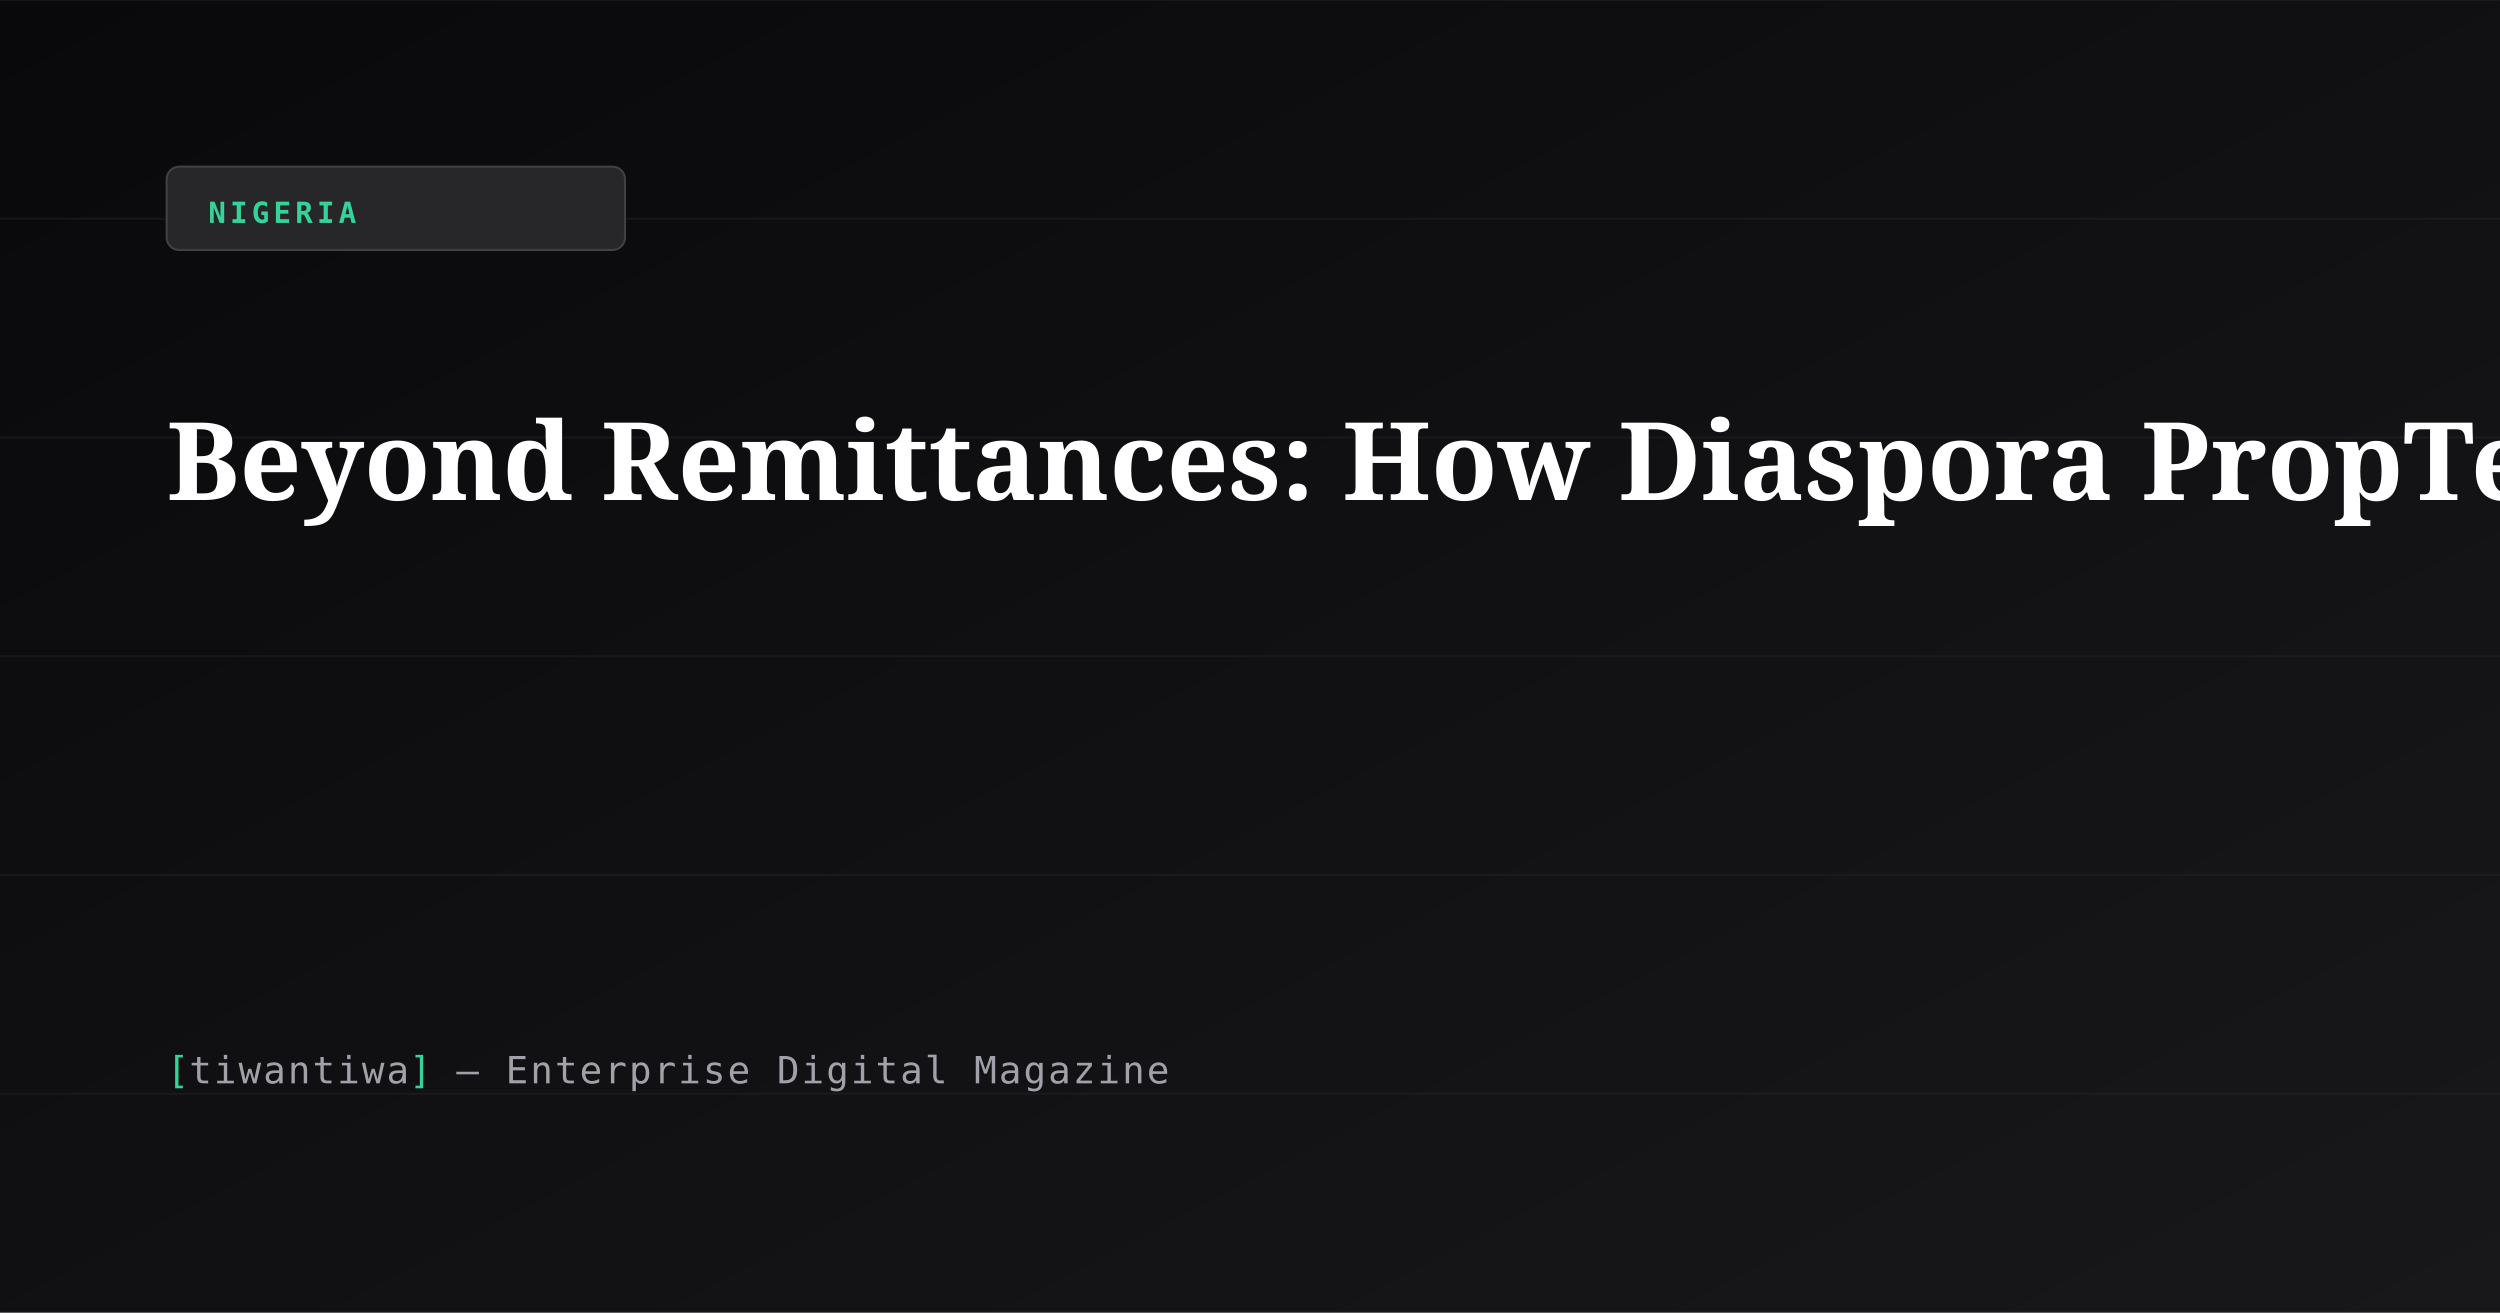
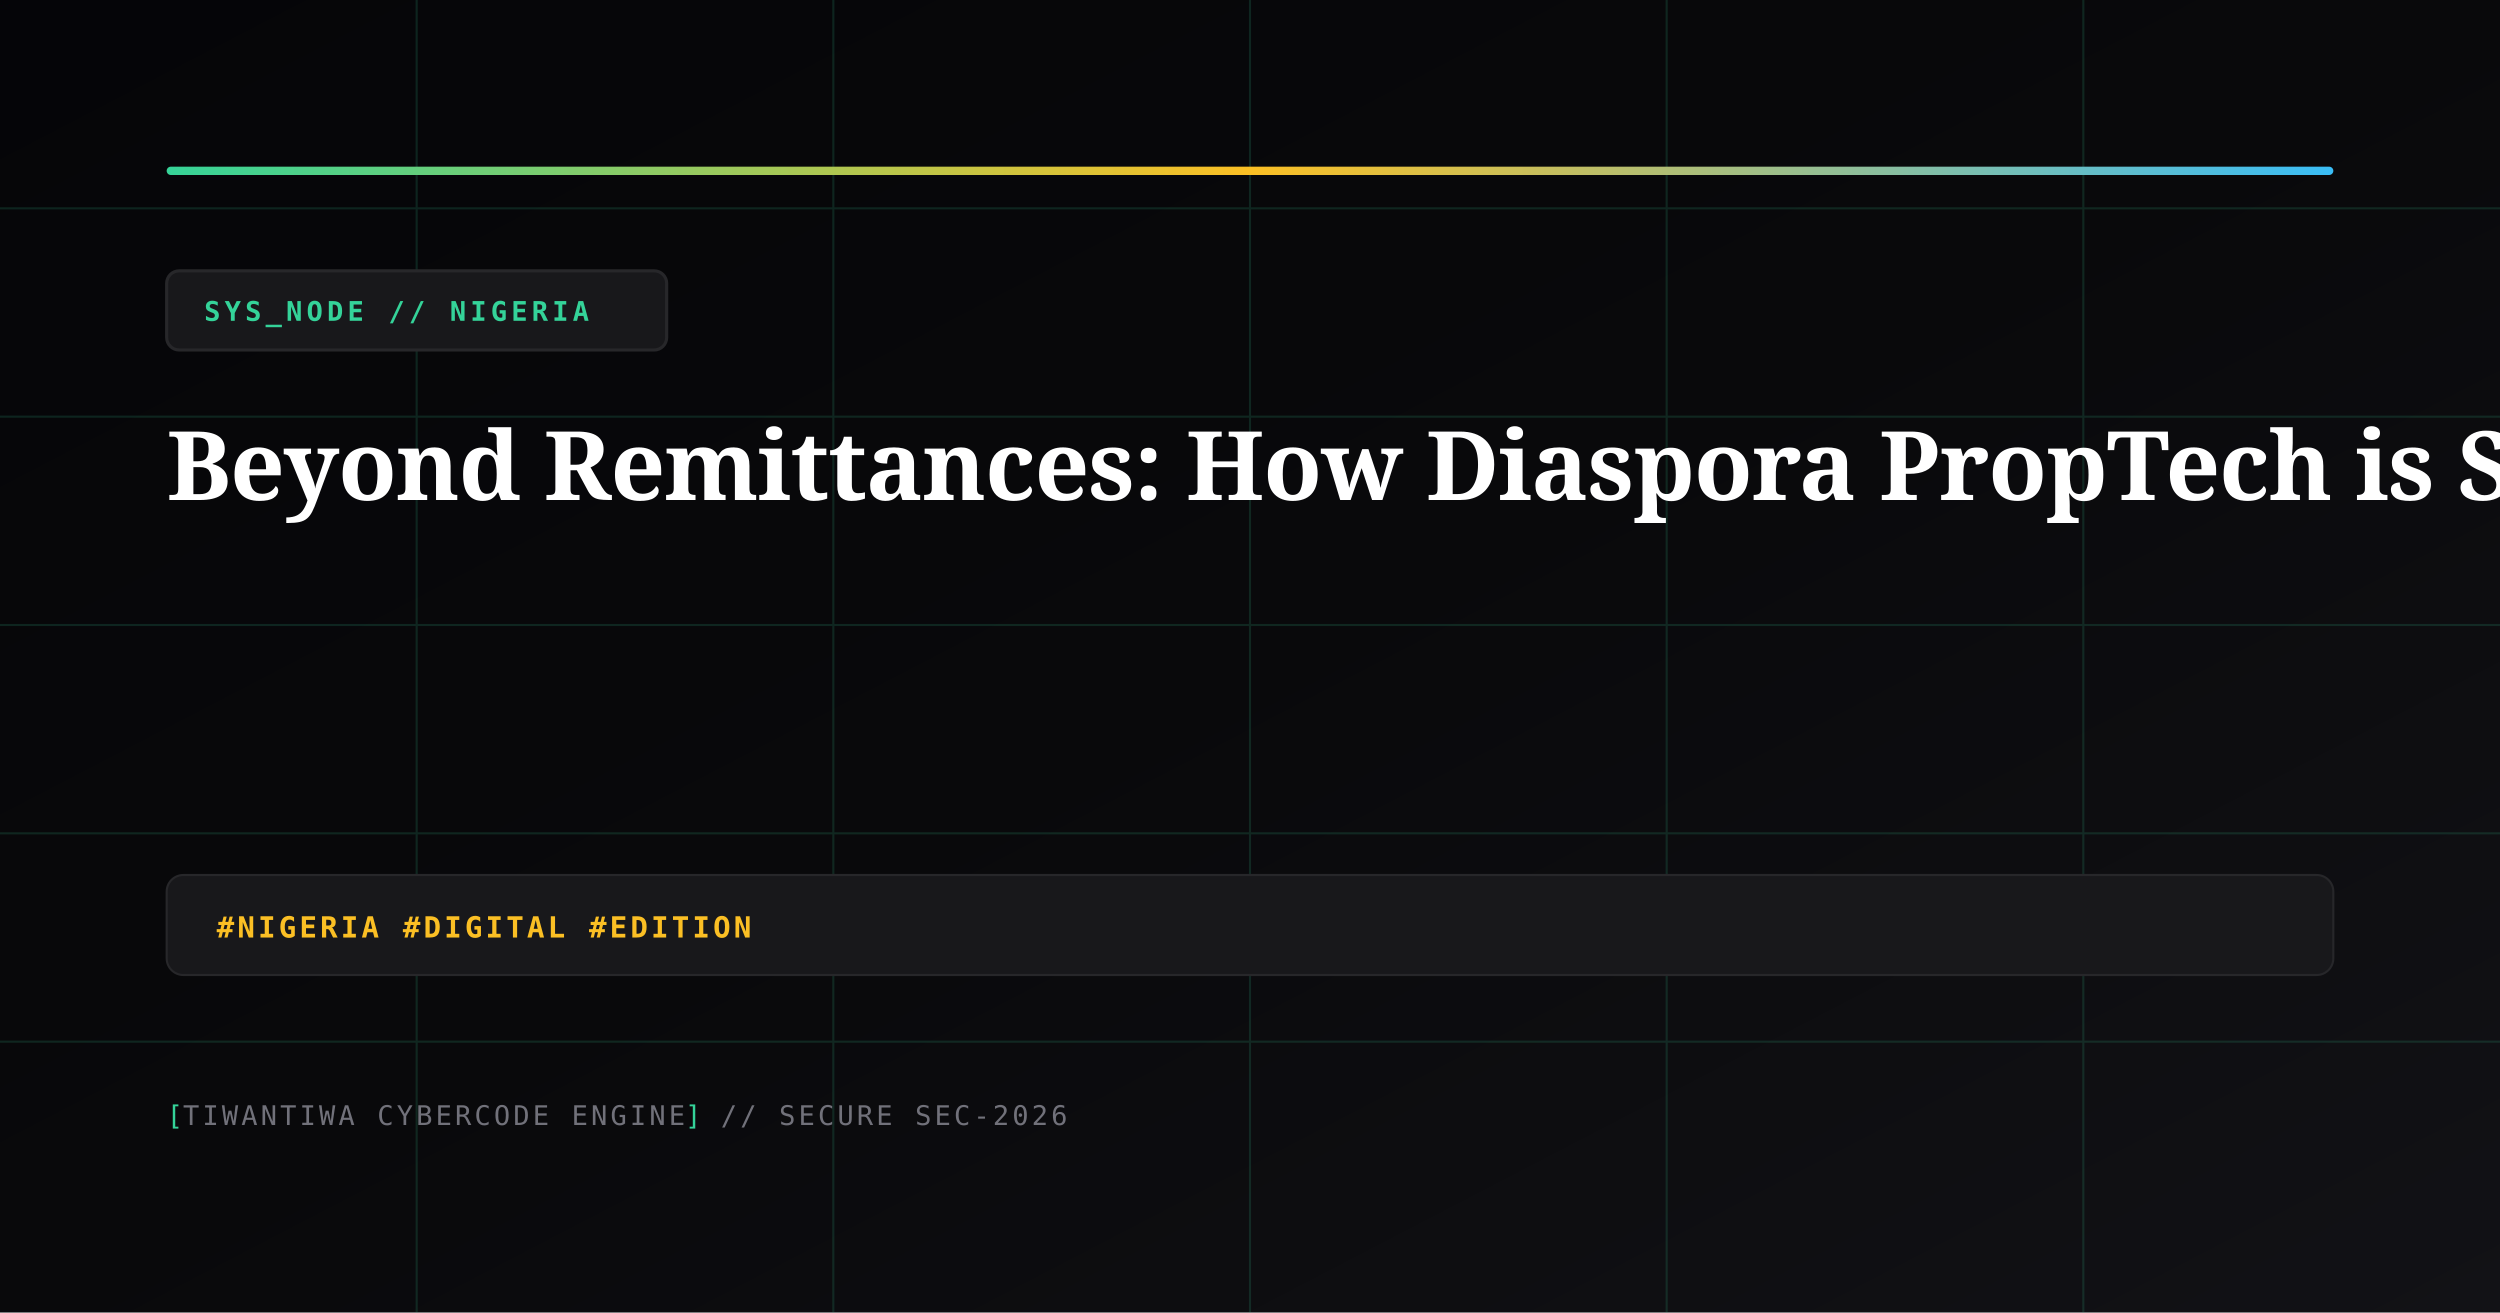
<svg xmlns="http://www.w3.org/2000/svg" viewBox="0 0 1200 630" width="1200" height="630">
  <defs>
    <linearGradient id="bg" x1="0%" y1="0%" x2="100%" y2="100%">
-       <stop offset="0%" stop-color="#09090b" />
-       <stop offset="100%" stop-color="#18181b" />
+       <stop offset="0%" stop-color="#050508" />
+       <stop offset="50%" stop-color="#09090b" />
+       <stop offset="100%" stop-color="#121216" />
    </linearGradient>
-     <linearGradient id="accent" x1="0%" y1="0%" x2="100%" y2="0%">
+     <linearGradient id="cyber-glow" x1="0%" y1="0%" x2="100%" y2="0%">
      <stop offset="0%" stop-color="#34d399" />
-       <stop offset="100%" stop-color="#10b981" />
+       <stop offset="50%" stop-color="#fbbf24" />
+       <stop offset="100%" stop-color="#38bdf8" />
    </linearGradient>
  </defs>
  <rect width="1200" height="630" fill="url(#bg)" />
-   <path d="M 0 0 L 1200 0 M 0 105 L 1200 105 M 0 210 L 1200 210 M 0 315 L 1200 315 M 0 420 L 1200 420 M 0 525 L 1200 525 M 0 630 L 1200 630" stroke="#27272a" stroke-width="1" opacity="0.4" />
-   <rect x="80" y="80" width="220" height="40" rx="6" fill="#27272a" stroke="#3f3f46" stroke-width="1" />
-   <text x="100" y="107" fill="#34d399" font-family="monospace" font-size="14" font-weight="bold" letter-spacing="2">NIGERIA</text>
-   <text x="80" y="240" fill="#ffffff" font-family="serif" font-size="52" font-weight="bold" width="1040">
-     <tspan x="80" dy="0">Beyond Remittances: How Diaspora PropTech is ...</tspan>
-   </text>
-   <g transform="translate(80, 520)">
-     <text x="0" y="0" fill="#a1a1aa" font-family="monospace" font-size="18" letter-spacing="1">
-       <tspan fill="#34d399">[</tspan>tiwantiwa<tspan fill="#34d399">]</tspan> — Enterprise Digital Magazine
+   <g opacity="0.15" stroke="#34d399" stroke-width="1">
+     <path d="M 0 100 L 1200 100 M 0 200 L 1200 200 M 0 300 L 1200 300 M 0 400 L 1200 400 M 0 500 L 1200 500" />
+     <path d="M 200 0 L 200 630 M 400 0 L 400 630 M 600 0 L 600 630 M 800 0 L 800 630 M 1000 0 L 1000 630" />
+   </g>
+   <rect x="80" y="80" width="1040" height="4" fill="url(#cyber-glow)" rx="2" />
+   <g transform="translate(80, 130)">
+     <rect x="0" y="0" width="240" height="38" rx="6" fill="#18181b" stroke="#27272a" stroke-width="1.5" />
+     <text x="18" y="24" fill="#34d399" font-family="monospace" font-size="13" font-weight="bold" letter-spacing="2">SYS_NODE // NIGERIA</text>
+   </g>
+   <g transform="translate(80, 240)">
+     <text x="0" y="0" fill="#ffffff" font-family="serif" font-size="46" font-weight="bold" width="1040" letter-spacing="-0.5">
+       <tspan x="0" dy="0">Beyond Remittances: How Diaspora PropTech is Secur...</tspan>
+     </text>
+   </g>
+   <g transform="translate(80, 420)">
+     <rect x="0" y="0" width="1040" height="48" rx="8" fill="#18181b" stroke="#27272a" stroke-width="1" />
+     <text x="24" y="30" fill="#fbbf24" font-family="monospace" font-size="14" font-weight="bold" letter-spacing="1.5">
+       #NIGERIA   #DIGITAL   #EDITION
+     </text>
+   </g>
+   <g transform="translate(80, 540)">
+     <text x="0" y="0" font-family="monospace" font-size="13" fill="#71717a" letter-spacing="1.5">
+       <tspan fill="#34d399">[</tspan>TIWANTIWA CYBERCODE ENGINE<tspan fill="#34d399">]</tspan> // SECURE SEC-2026
    </text>
  </g>
</svg>
